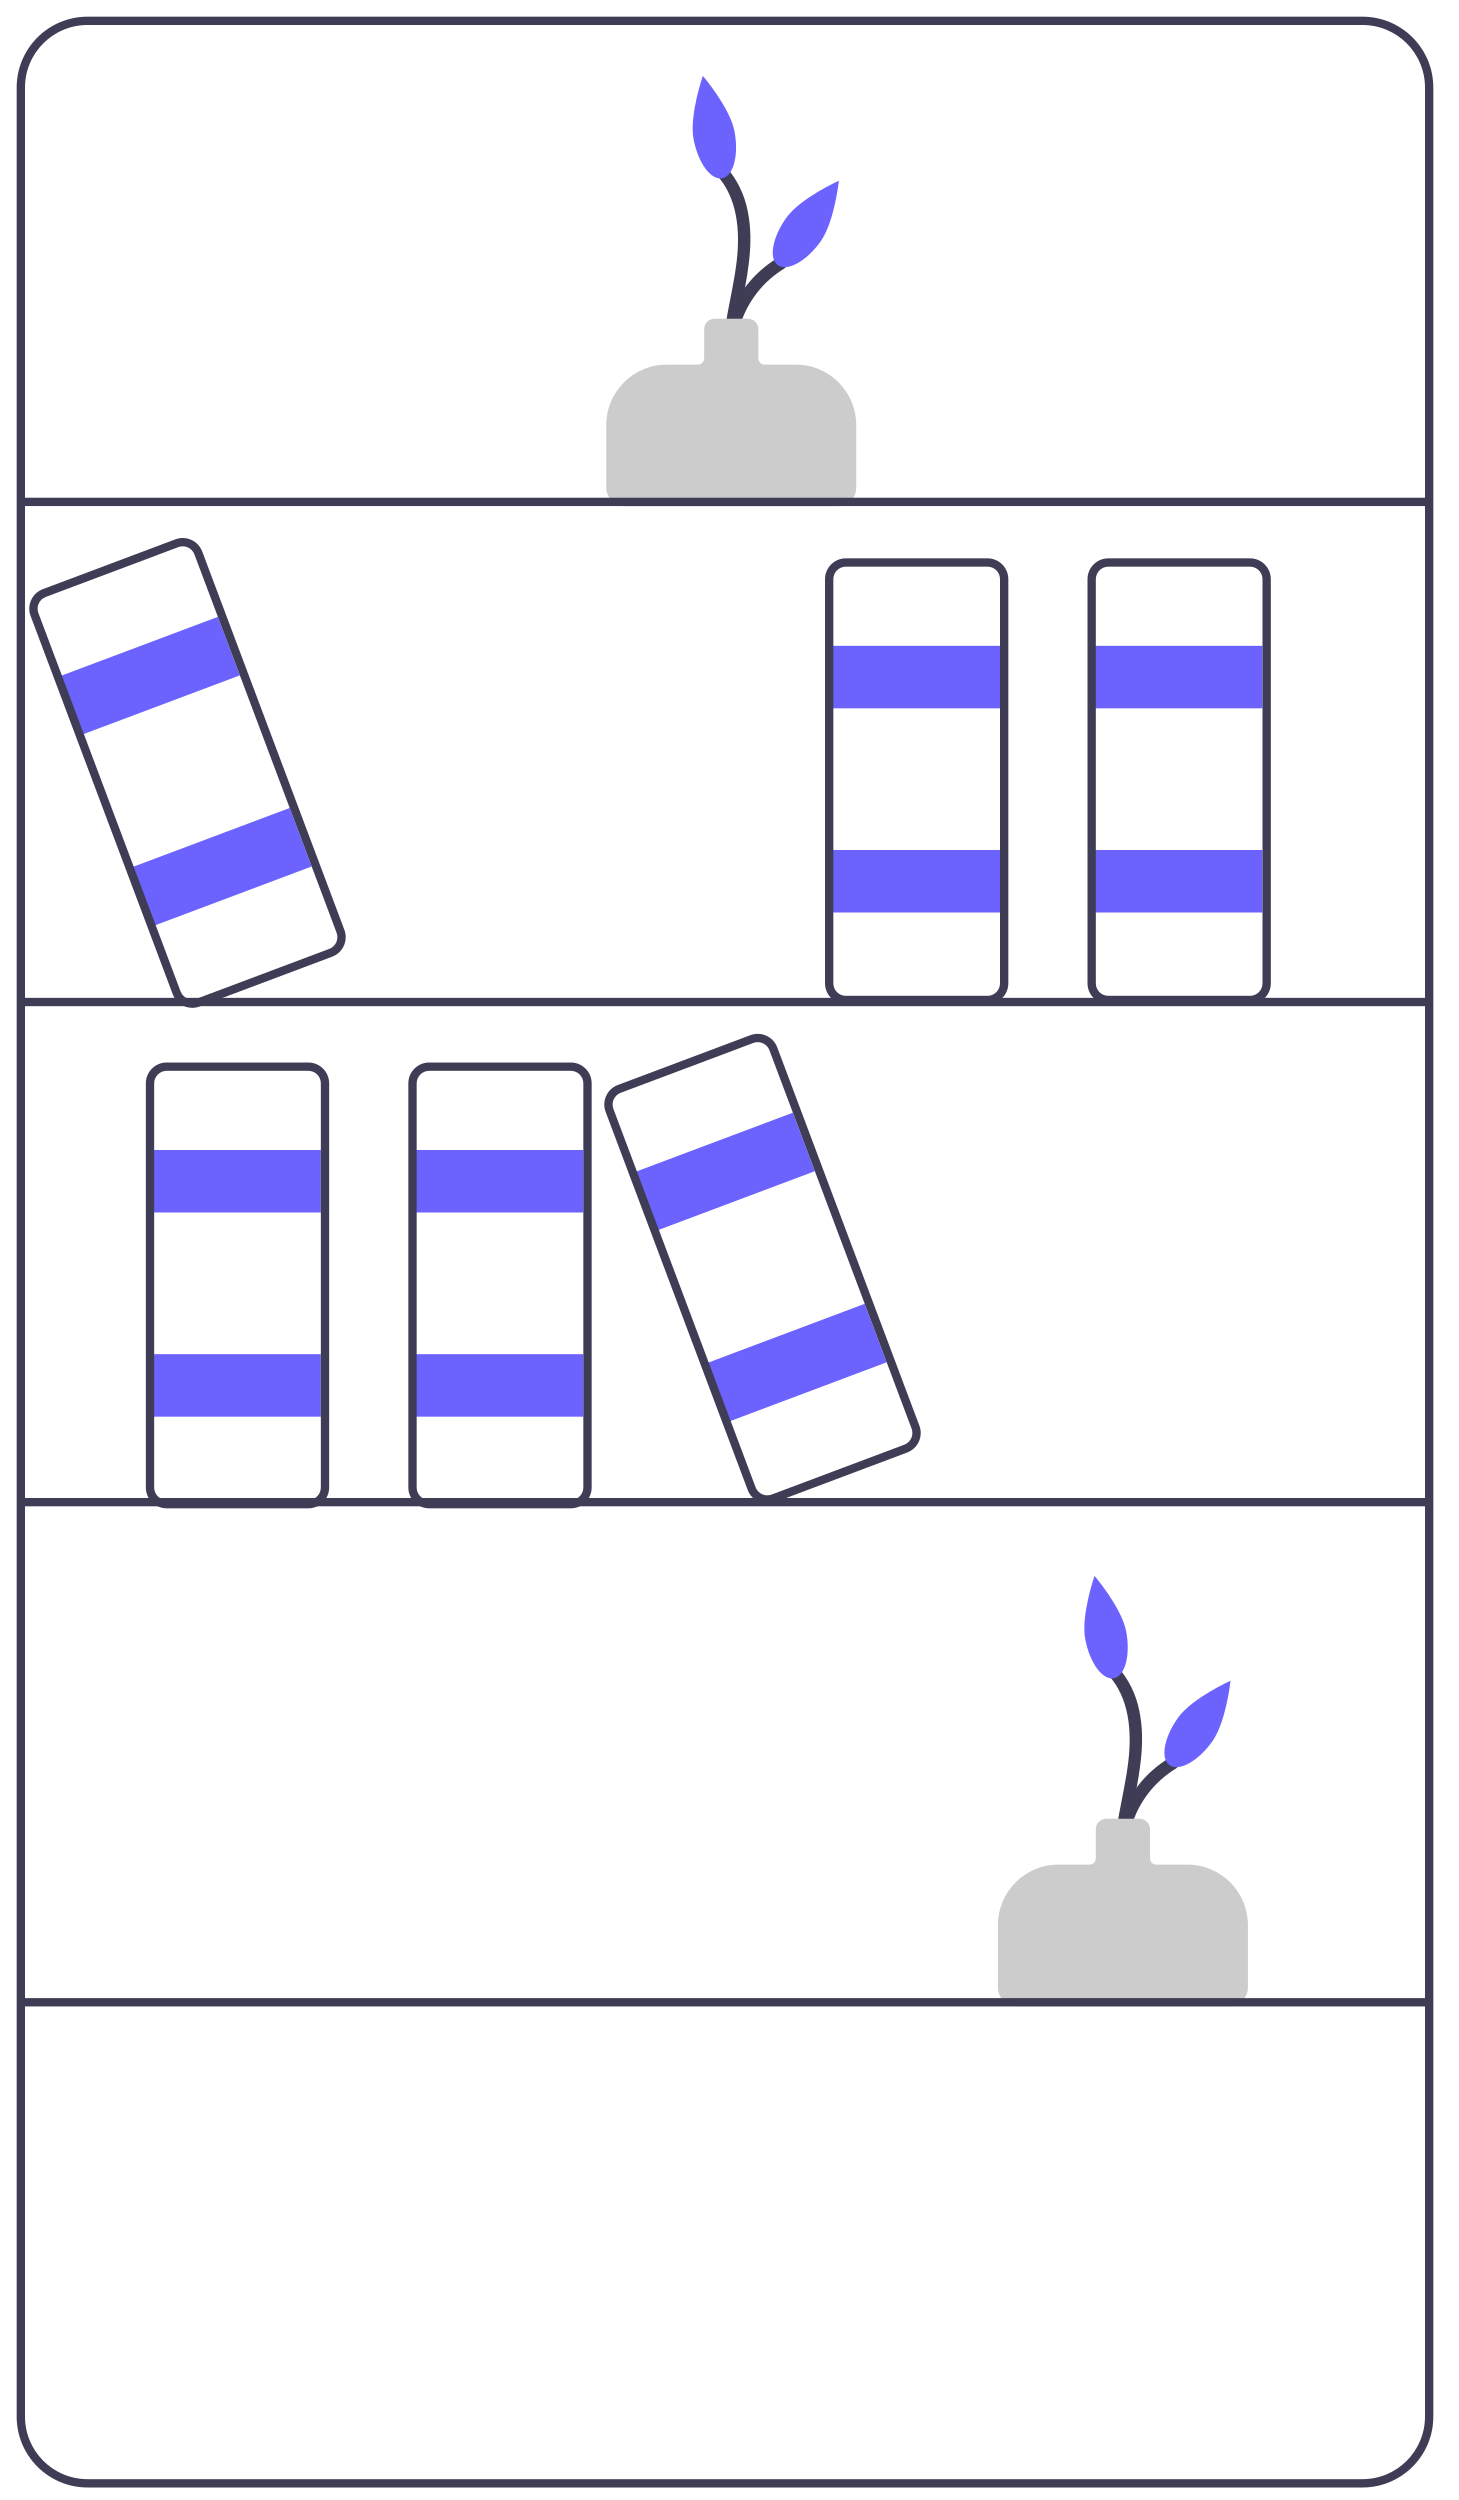
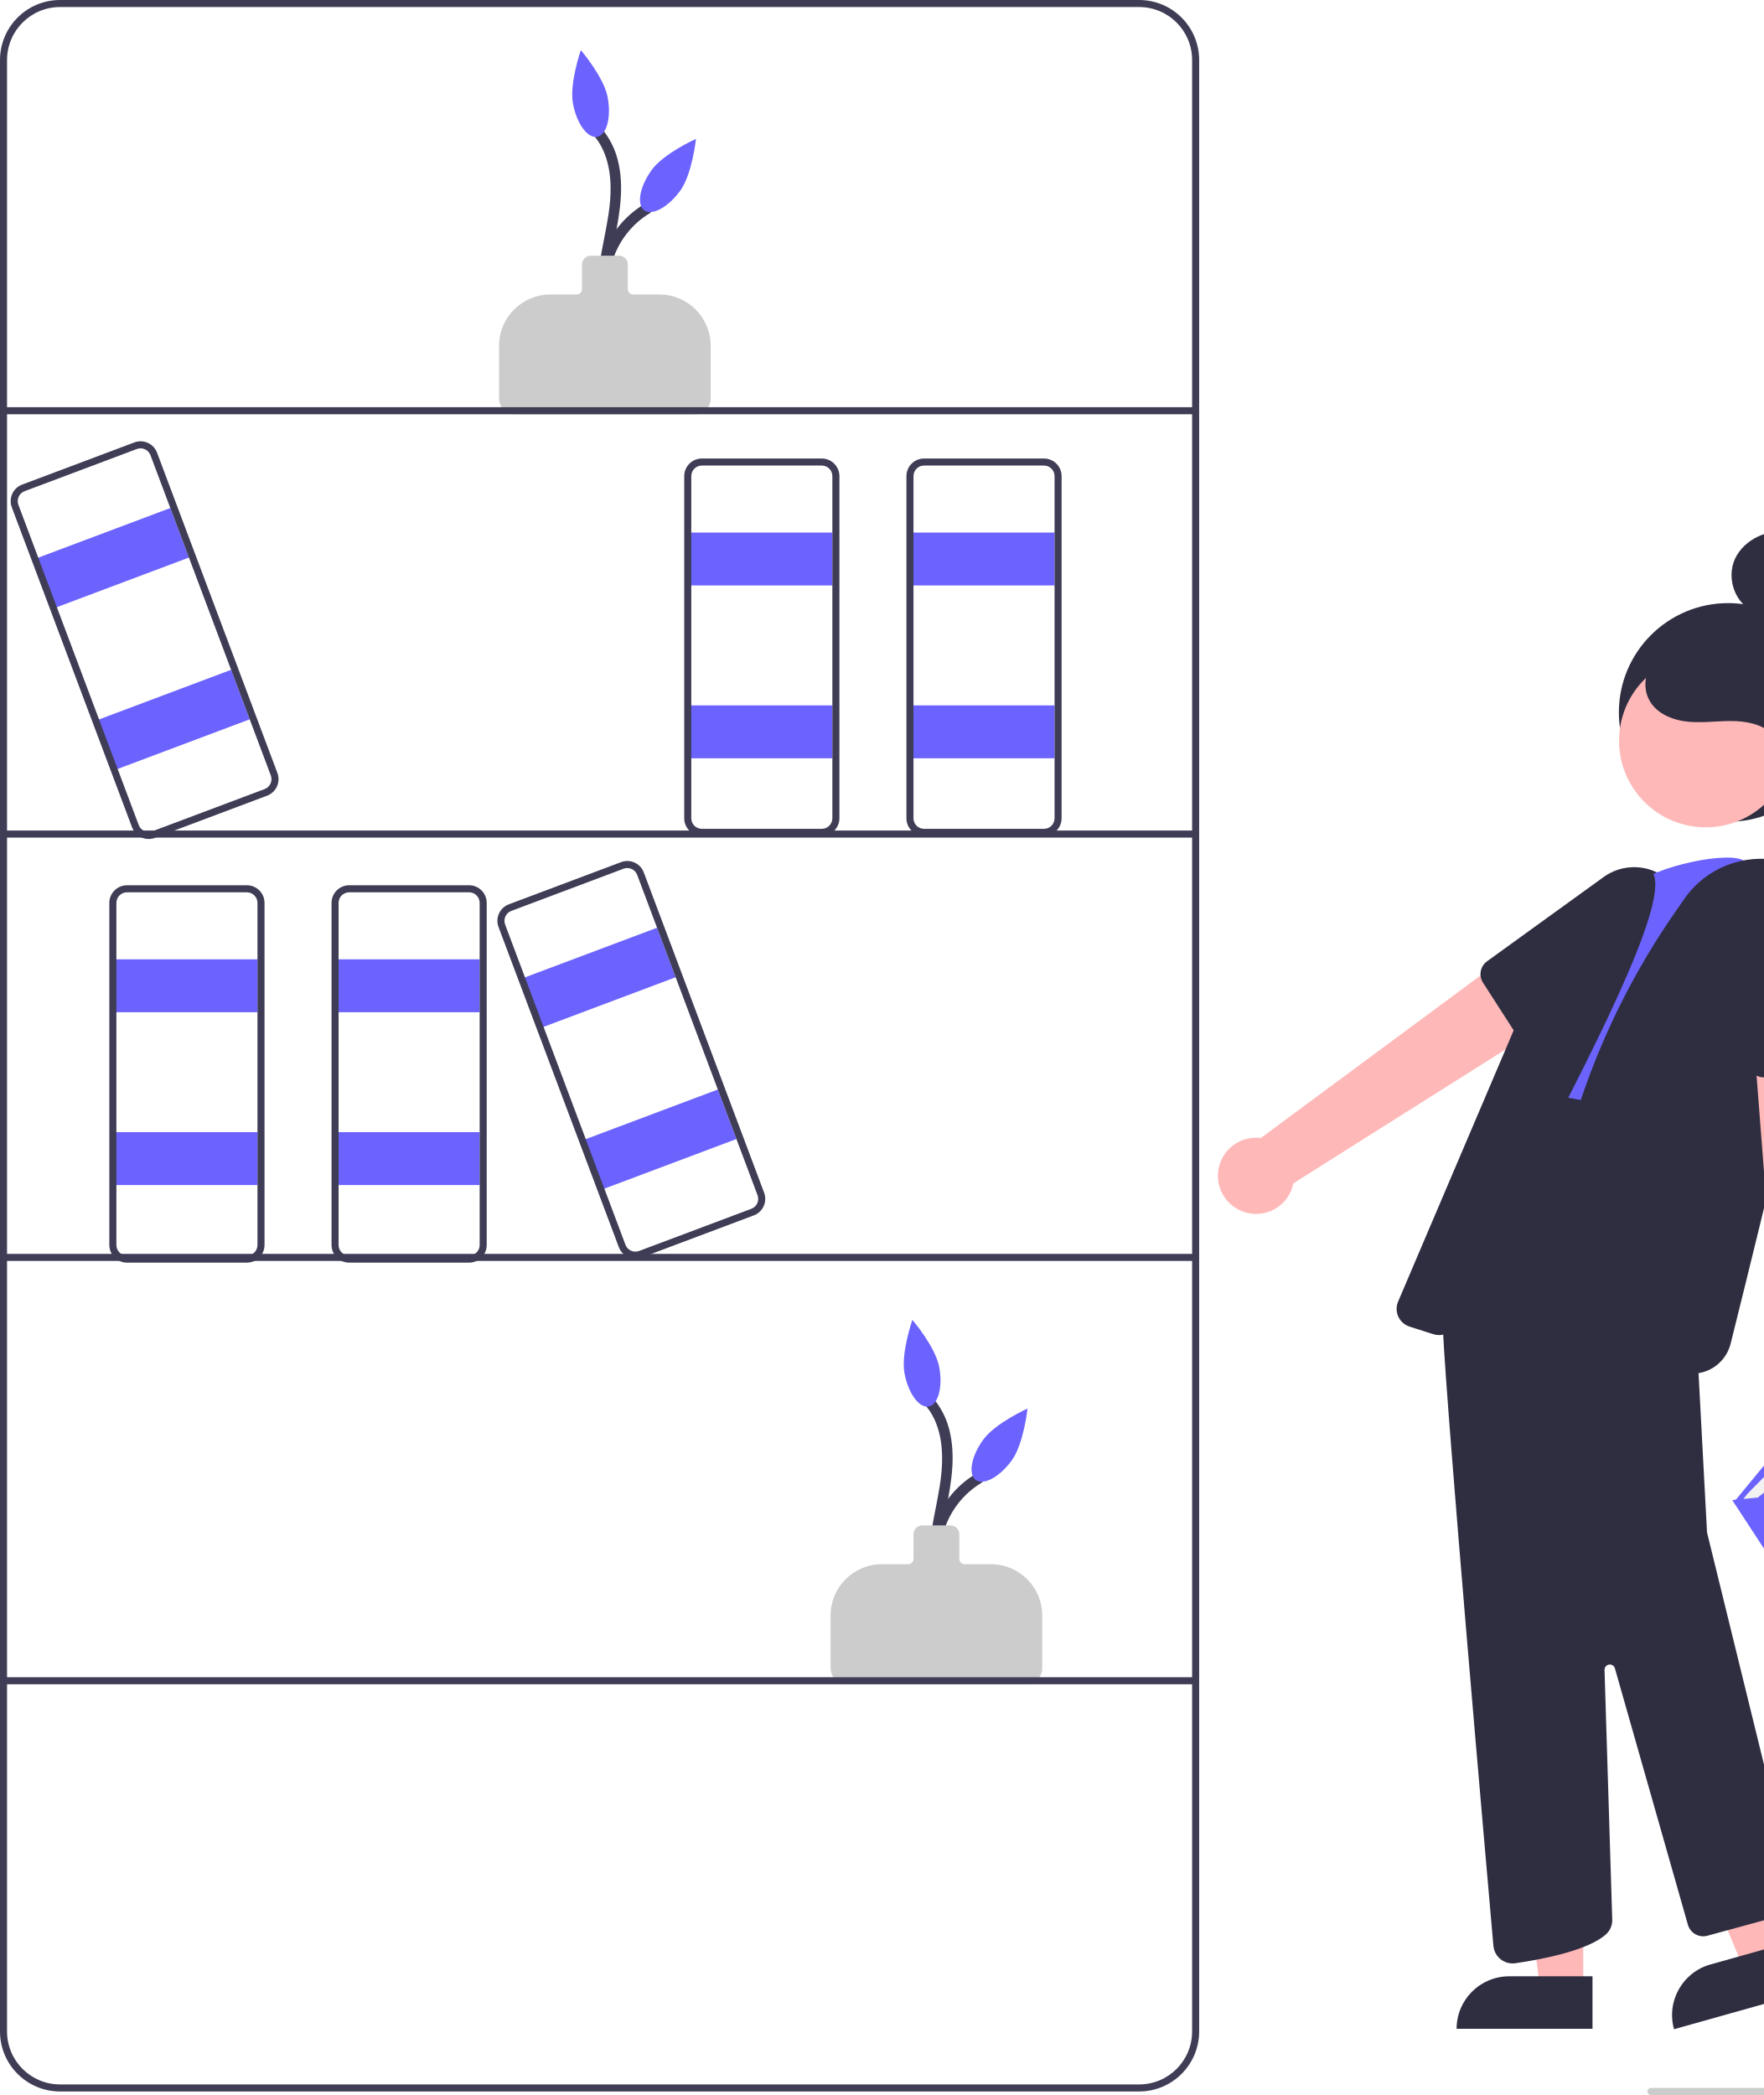
- <svg xmlns="http://www.w3.org/2000/svg" width="350" height="600" viewBox="0 0 350 600">
+ <svg xmlns="http://www.w3.org/2000/svg" width="500" height="594">
  <g>
-     <rect fill="none" id="canvas_background" height="602" width="352" y="-1" x="-1" />
+     <rect fill="none" id="canvas_background" height="596" width="502" y="-1" x="-1" />
  </g>
  <g>
-     <path id="svg_1" fill="#3f3d56" d="m272.426,454.574a24.3,24.3 0 0 1 9.743,-30.085c1.647,-1.002 0.141,-3.597 -1.514,-2.59a27.008,27.008 0 0 0 -10.819,34.19c0.757,1.77 3.342,0.243 2.59,-1.514l-0,0z" />
-     <path id="svg_2" fill="#3f3d56" d="m273.284,458.609c-4.046,-7.168 -3.094,-15.747 -1.639,-23.499c1.519,-8.092 3.511,-16.309 1.788,-24.539a22.527,22.527 0 0 0 -5.353,-10.734c-1.311,-1.423 -3.428,0.702 -2.121,2.121c5.089,5.527 5.679,13.545 4.853,20.665c-0.974,8.399 -3.733,16.583 -3.39,25.117a27.202,27.202 0 0 0 3.272,12.382a1.501,1.501 0 0 0 2.59,-1.514l-0,-0z" />
-     <path id="svg_3" fill="#ccc" d="m295,481.5l-51,0a4.505,4.505 0 0 1 -4.5,-4.5l0,-14.98a14.536,14.536 0 0 1 14.52,-14.52l7.48,0a1.502,1.502 0 0 0 1.5,-1.5l0,-7a2.503,2.503 0 0 1 2.5,-2.5l8,0a2.503,2.503 0 0 1 2.5,2.5l0,7a1.502,1.502 0 0 0 1.5,1.5l7.48,0a14.536,14.536 0 0 1 14.52,14.52l0,14.98a4.505,4.505 0 0 1 -4.5,4.5z" />
-     <path id="svg_4" fill="#6c63ff" d="m270.284,391.54c1.074,5.699 -0.256,10.733 -2.969,11.244s-5.784,-3.694 -6.858,-9.393s2.229,-15.175 2.229,-15.175s6.525,7.625 7.598,13.323z" />
-     <path id="svg_5" fill="#6c63ff" d="m290.877,418.052c-3.4,4.697 -7.97,7.193 -10.207,5.573s-1.294,-6.74 2.107,-11.437s12.553,-8.814 12.553,-8.814s-1.052,9.98 -4.452,14.677z" />
-     <path id="svg_6" fill="#3f3d56" d="m178.426,94.574a24.3,24.3 0 0 1 9.743,-30.085c1.647,-1.002 0.141,-3.597 -1.514,-2.59a27.008,27.008 0 0 0 -10.819,34.19c0.757,1.77 3.342,0.243 2.59,-1.514l-0,0z" />
-     <path id="svg_7" fill="#3f3d56" d="m179.284,98.609c-4.046,-7.168 -3.094,-15.747 -1.639,-23.499c1.519,-8.092 3.511,-16.309 1.788,-24.539a22.527,22.527 0 0 0 -5.353,-10.734c-1.311,-1.423 -3.428,0.702 -2.121,2.121c5.089,5.527 5.679,13.545 4.853,20.665c-0.974,8.399 -3.733,16.583 -3.39,25.117a27.202,27.202 0 0 0 3.272,12.382a1.501,1.501 0 0 0 2.59,-1.514l-0,-0z" />
-     <path id="svg_8" fill="#ccc" d="m201,121.5l-51,0a4.505,4.505 0 0 1 -4.5,-4.5l0,-14.98a14.536,14.536 0 0 1 14.52,-14.52l7.48,0a1.502,1.502 0 0 0 1.5,-1.5l0,-7a2.503,2.503 0 0 1 2.5,-2.5l8,0a2.503,2.503 0 0 1 2.5,2.5l0,7a1.502,1.502 0 0 0 1.5,1.5l7.48,0a14.536,14.536 0 0 1 14.52,14.52l0,14.98a4.505,4.505 0 0 1 -4.5,4.5z" />
-     <path id="svg_9" fill="#6c63ff" d="m176.284,31.54c1.074,5.699 -0.256,10.733 -2.969,11.244s-5.784,-3.694 -6.858,-9.393s2.229,-15.175 2.229,-15.175s6.525,7.625 7.598,13.323z" />
-     <path id="svg_10" fill="#6c63ff" d="m196.877,58.052c-3.4,4.697 -7.97,7.193 -10.207,5.573s-1.294,-6.74 2.107,-11.437s12.553,-8.814 12.553,-8.814s-1.052,9.98 -4.452,14.677z" />
-     <rect id="svg_11" fill="#6c63ff" height="15" width="41" y="276" x="36" />
-     <rect id="svg_12" fill="#6c63ff" height="15" width="41" y="325" x="36" />
-     <path id="svg_13" fill="#3f3d56" d="m327,597l-306,0a17.019,17.019 0 0 1 -17,-17l0,-559a17.019,17.019 0 0 1 17,-17l306,0a17.019,17.019 0 0 1 17,17l0,559a17.019,17.019 0 0 1 -17,17zm-306,-591a15.017,15.017 0 0 0 -15,15l0,559a15.017,15.017 0 0 0 15,15l306,0a15.017,15.017 0 0 0 15,-15l0,-559a15.017,15.017 0 0 0 -15,-15l-306,0z" />
-     <rect id="svg_14" fill="#3f3d56" height="2" width="338" y="119.453" x="5" />
-     <rect id="svg_15" fill="#3f3d56" height="2" width="338" y="239.484" x="5" />
-     <rect id="svg_16" fill="#3f3d56" height="2" width="338" y="359.516" x="5" />
-     <rect id="svg_17" fill="#3f3d56" height="2" width="338" y="479.547" x="5" />
-     <path id="svg_18" fill="#3f3d56" d="m74,362l-34,0a5.006,5.006 0 0 1 -5,-5l0,-97a5.006,5.006 0 0 1 5,-5l34,0a5.006,5.006 0 0 1 5,5l0,97a5.006,5.006 0 0 1 -5,5zm-34,-105a3.003,3.003 0 0 0 -3,3l0,97a3.003,3.003 0 0 0 3,3l34,0a3.003,3.003 0 0 0 3,-3l0,-97a3.003,3.003 0 0 0 -3,-3l-34,0z" />
-     <rect id="svg_19" fill="#6c63ff" height="15" width="41" y="276" x="99" />
-     <rect id="svg_20" fill="#6c63ff" height="15" width="41" y="325" x="99" />
-     <path id="svg_21" fill="#3f3d56" d="m137,362l-34,0a5.006,5.006 0 0 1 -5,-5l0,-97a5.006,5.006 0 0 1 5,-5l34,0a5.006,5.006 0 0 1 5,5l0,97a5.006,5.006 0 0 1 -5,5zm-34,-105a3.003,3.003 0 0 0 -3,3l0,97a3.003,3.003 0 0 0 3,3l34,0a3.003,3.003 0 0 0 3,-3l0,-97a3.003,3.003 0 0 0 -3,-3l-34,0z" />
-     <rect id="svg_22" fill="#6c63ff" height="15" width="41" y="155" x="199" />
-     <rect id="svg_23" fill="#6c63ff" height="15" width="41" y="204" x="199" />
-     <path id="svg_24" fill="#3f3d56" d="m237,241l-34,0a5.006,5.006 0 0 1 -5,-5l0,-97a5.006,5.006 0 0 1 5,-5l34,0a5.006,5.006 0 0 1 5,5l0,97a5.006,5.006 0 0 1 -5,5zm-34,-105a3.003,3.003 0 0 0 -3,3l0,97a3.003,3.003 0 0 0 3,3l34,0a3.003,3.003 0 0 0 3,-3l0,-97a3.003,3.003 0 0 0 -3,-3l-34,0z" />
-     <rect id="svg_25" fill="#6c63ff" height="15" width="41" y="155" x="262" />
-     <rect id="svg_26" fill="#6c63ff" height="15" width="41" y="204" x="262" />
-     <path id="svg_27" fill="#3f3d56" d="m300,241l-34,0a5.006,5.006 0 0 1 -5,-5l0,-97a5.006,5.006 0 0 1 5,-5l34,0a5.006,5.006 0 0 1 5,5l0,97a5.006,5.006 0 0 1 -5,5zm-34,-105a3.003,3.003 0 0 0 -3,3l0,97a3.003,3.003 0 0 0 3,3l34,0a3.003,3.003 0 0 0 3,-3l0,-97a3.003,3.003 0 0 0 -3,-3l-34,0z" />
-     <rect id="svg_28" fill="#6c63ff" transform="rotate(-20.59468 -352.897,19.51816) " height="15" width="41" y="442.292" x="27.508" />
-     <rect id="svg_29" fill="#6c63ff" transform="rotate(-20.59468 -367.9299,28.51236) " height="15" width="41" y="497.154" x="29.711" />
-     <path id="svg_30" fill="#3f3d56" d="m184.144,360.883a5.009,5.009 0 0 1 -4.678,-3.244l-34.12,-90.801a5.006,5.006 0 0 1 2.922,-6.439l31.827,-11.959a4.999,4.999 0 0 1 6.439,2.922l34.12,90.801a5.006,5.006 0 0 1 -2.922,6.439l-0,0l-31.827,11.959a4.996,4.996 0 0 1 -1.761,0.322zm-2.289,-110.765a3.006,3.006 0 0 0 -1.057,0.193l-31.827,11.959a3.004,3.004 0 0 0 -1.753,3.864l34.12,90.801a3,3 0 0 0 3.864,1.753l31.827,-11.959a3.004,3.004 0 0 0 1.753,-3.864l-34.12,-90.801a3.006,3.006 0 0 0 -2.807,-1.946z" />
-     <rect id="svg_31" fill="#6c63ff" transform="rotate(-20.59468 -319.8574,-36.62902) " height="15" width="41" y="267.145" x="-77.452" />
-     <rect id="svg_32" fill="#6c63ff" transform="rotate(-20.59468 -334.8904,-27.63483) " height="15" width="41" y="322.007" x="-75.249" />
-     <path id="svg_33" fill="#3f3d56" d="m46.144,241.883a5.009,5.009 0 0 1 -4.678,-3.244l-34.12,-90.801a5.006,5.006 0 0 1 2.922,-6.439l31.827,-11.959a4.999,4.999 0 0 1 6.439,2.922l34.12,90.801a5.006,5.006 0 0 1 -2.922,6.439l-0,0l-31.827,11.959a4.996,4.996 0 0 1 -1.761,0.322zm-2.289,-110.765a3.006,3.006 0 0 0 -1.057,0.193l-31.827,11.959a3.004,3.004 0 0 0 -1.753,3.864l34.12,90.801a3,3 0 0 0 3.864,1.753l31.827,-11.959a3.004,3.004 0 0 0 1.753,-3.864l-34.12,-90.801a3.006,3.006 0 0 0 -2.807,-1.946z" />
+     <path id="svg_1" fill="#3f3d56" d="m268.426,450.574a24.3,24.3 0 0 1 9.743,-30.085c1.647,-1.002 0.141,-3.597 -1.514,-2.59a27.008,27.008 0 0 0 -10.819,34.19c0.757,1.77 3.342,0.243 2.59,-1.514l-0,0z" />
+     <path id="svg_2" fill="#3f3d56" d="m269.284,454.609c-4.046,-7.168 -3.094,-15.747 -1.639,-23.499c1.519,-8.092 3.511,-16.309 1.788,-24.539a22.527,22.527 0 0 0 -5.353,-10.734c-1.311,-1.423 -3.428,0.702 -2.121,2.121c5.089,5.527 5.679,13.545 4.853,20.665c-0.974,8.399 -3.733,16.583 -3.39,25.117a27.202,27.202 0 0 0 3.272,12.382a1.501,1.501 0 0 0 2.59,-1.514l-0,-0z" />
+     <path id="svg_3" fill="#ccc" d="m291,477.5l-51,0a4.505,4.505 0 0 1 -4.5,-4.5l0,-14.98a14.536,14.536 0 0 1 14.52,-14.52l7.48,0a1.502,1.502 0 0 0 1.5,-1.5l0,-7a2.503,2.503 0 0 1 2.5,-2.5l8,0a2.503,2.503 0 0 1 2.5,2.5l0,7a1.502,1.502 0 0 0 1.5,1.5l7.48,0a14.536,14.536 0 0 1 14.52,14.52l0,14.98a4.505,4.505 0 0 1 -4.5,4.5z" />
+     <path id="svg_4" fill="#6c63ff" d="m266.284,387.54c1.074,5.699 -0.256,10.733 -2.969,11.244s-5.784,-3.694 -6.858,-9.393s2.229,-15.175 2.229,-15.175s6.525,7.625 7.598,13.323z" />
+     <path id="svg_5" fill="#6c63ff" d="m286.877,414.052c-3.4,4.697 -7.97,7.193 -10.207,5.573s-1.294,-6.74 2.107,-11.437s12.553,-8.814 12.553,-8.814s-1.052,9.98 -4.452,14.677z" />
+     <path id="svg_6" fill="#3f3d56" d="m174.426,90.574a24.3,24.3 0 0 1 9.743,-30.085c1.647,-1.002 0.141,-3.597 -1.514,-2.59a27.008,27.008 0 0 0 -10.819,34.19c0.757,1.77 3.342,0.243 2.59,-1.514l-0,0z" />
+     <path id="svg_7" fill="#3f3d56" d="m175.284,94.609c-4.046,-7.168 -3.094,-15.747 -1.639,-23.499c1.519,-8.092 3.511,-16.309 1.788,-24.539a22.527,22.527 0 0 0 -5.353,-10.734c-1.311,-1.423 -3.428,0.702 -2.121,2.121c5.089,5.527 5.679,13.545 4.853,20.665c-0.974,8.399 -3.733,16.583 -3.39,25.117a27.202,27.202 0 0 0 3.272,12.382a1.501,1.501 0 0 0 2.59,-1.514l-0,-0z" />
+     <path id="svg_8" fill="#ccc" d="m197,117.5l-51,0a4.505,4.505 0 0 1 -4.5,-4.5l0,-14.98a14.536,14.536 0 0 1 14.52,-14.52l7.48,0a1.502,1.502 0 0 0 1.5,-1.5l0,-7a2.503,2.503 0 0 1 2.5,-2.5l8,0a2.503,2.503 0 0 1 2.5,2.5l0,7a1.502,1.502 0 0 0 1.5,1.5l7.48,0a14.536,14.536 0 0 1 14.52,14.52l0,14.98a4.505,4.505 0 0 1 -4.5,4.5z" />
+     <path id="svg_9" fill="#6c63ff" d="m172.284,27.54c1.074,5.699 -0.256,10.733 -2.969,11.244s-5.784,-3.694 -6.858,-9.393s2.229,-15.175 2.229,-15.175s6.525,7.625 7.598,13.323z" />
+     <path id="svg_10" fill="#6c63ff" d="m192.877,54.052c-3.4,4.697 -7.97,7.193 -10.207,5.573s-1.294,-6.74 2.107,-11.437s12.553,-8.814 12.553,-8.814s-1.052,9.98 -4.452,14.677z" />
+     <rect id="svg_11" fill="#6c63ff" height="15" width="41" y="272" x="32" />
+     <rect id="svg_12" fill="#6c63ff" height="15" width="41" y="321" x="32" />
+     <path id="svg_13" fill="#3f3d56" d="m323,593l-306,0a17.019,17.019 0 0 1 -17,-17l0,-559a17.019,17.019 0 0 1 17,-17l306,0a17.019,17.019 0 0 1 17,17l0,559a17.019,17.019 0 0 1 -17,17zm-306,-591a15.017,15.017 0 0 0 -15,15l0,559a15.017,15.017 0 0 0 15,15l306,0a15.017,15.017 0 0 0 15,-15l0,-559a15.017,15.017 0 0 0 -15,-15l-306,0z" />
+     <rect id="svg_14" fill="#3f3d56" height="2" width="338" y="115.453" x="1" />
+     <rect id="svg_15" fill="#3f3d56" height="2" width="338" y="235.484" x="1" />
+     <rect id="svg_16" fill="#3f3d56" height="2" width="338" y="355.516" x="1" />
+     <rect id="svg_17" fill="#3f3d56" height="2" width="338" y="475.547" x="1" />
+     <path id="svg_18" fill="#3f3d56" d="m70,358l-34,0a5.006,5.006 0 0 1 -5,-5l0,-97a5.006,5.006 0 0 1 5,-5l34,0a5.006,5.006 0 0 1 5,5l0,97a5.006,5.006 0 0 1 -5,5zm-34,-105a3.003,3.003 0 0 0 -3,3l0,97a3.003,3.003 0 0 0 3,3l34,0a3.003,3.003 0 0 0 3,-3l0,-97a3.003,3.003 0 0 0 -3,-3l-34,0z" />
+     <rect id="svg_19" fill="#6c63ff" height="15" width="41" y="272" x="95" />
+     <rect id="svg_20" fill="#6c63ff" height="15" width="41" y="321" x="95" />
+     <path id="svg_21" fill="#3f3d56" d="m133,358l-34,0a5.006,5.006 0 0 1 -5,-5l0,-97a5.006,5.006 0 0 1 5,-5l34,0a5.006,5.006 0 0 1 5,5l0,97a5.006,5.006 0 0 1 -5,5zm-34,-105a3.003,3.003 0 0 0 -3,3l0,97a3.003,3.003 0 0 0 3,3l34,0a3.003,3.003 0 0 0 3,-3l0,-97a3.003,3.003 0 0 0 -3,-3l-34,0z" />
+     <rect id="svg_22" fill="#6c63ff" height="15" width="41" y="151" x="195" />
+     <rect id="svg_23" fill="#6c63ff" height="15" width="41" y="200" x="195" />
+     <path id="svg_24" fill="#3f3d56" d="m233,237l-34,0a5.006,5.006 0 0 1 -5,-5l0,-97a5.006,5.006 0 0 1 5,-5l34,0a5.006,5.006 0 0 1 5,5l0,97a5.006,5.006 0 0 1 -5,5zm-34,-105a3.003,3.003 0 0 0 -3,3l0,97a3.003,3.003 0 0 0 3,3l34,0a3.003,3.003 0 0 0 3,-3l0,-97a3.003,3.003 0 0 0 -3,-3l-34,0z" />
+     <rect id="svg_25" fill="#6c63ff" height="15" width="41" y="151" x="258" />
+     <rect id="svg_26" fill="#6c63ff" height="15" width="41" y="200" x="258" />
+     <path id="svg_27" fill="#3f3d56" d="m296,237l-34,0a5.006,5.006 0 0 1 -5,-5l0,-97a5.006,5.006 0 0 1 5,-5l34,0a5.006,5.006 0 0 1 5,5l0,97a5.006,5.006 0 0 1 -5,5zm-34,-105a3.003,3.003 0 0 0 -3,3l0,97a3.003,3.003 0 0 0 3,3l34,0a3.003,3.003 0 0 0 3,-3l0,-97a3.003,3.003 0 0 0 -3,-3l-34,0z" />
+     <rect id="svg_28" fill="#6c63ff" transform="rotate(-20.59468 -356.897,15.51816) " height="15" width="41" y="438.292" x="23.508" />
+     <rect id="svg_29" fill="#6c63ff" transform="rotate(-20.59468 -371.9299,24.51236) " height="15" width="41" y="493.154" x="25.711" />
+     <path id="svg_30" fill="#3f3d56" d="m180.144,356.883a5.009,5.009 0 0 1 -4.678,-3.244l-34.12,-90.801a5.006,5.006 0 0 1 2.922,-6.439l31.827,-11.959a4.999,4.999 0 0 1 6.439,2.922l34.12,90.801a5.006,5.006 0 0 1 -2.922,6.439l-0,0l-31.827,11.959a4.996,4.996 0 0 1 -1.761,0.322zm-2.289,-110.765a3.006,3.006 0 0 0 -1.057,0.193l-31.827,11.959a3.004,3.004 0 0 0 -1.753,3.864l34.12,90.801a3,3 0 0 0 3.864,1.753l31.827,-11.959a3.004,3.004 0 0 0 1.753,-3.864l-34.12,-90.801a3.006,3.006 0 0 0 -2.807,-1.946z" />
+     <rect id="svg_31" fill="#6c63ff" transform="rotate(-20.59468 -323.8574,-40.62902) " height="15" width="41" y="263.145" x="-81.452" />
+     <rect id="svg_32" fill="#6c63ff" transform="rotate(-20.59468 -338.8904,-31.63483) " height="15" width="41" y="318.007" x="-79.249" />
+     <path id="svg_33" fill="#3f3d56" d="m42.144,237.883a5.009,5.009 0 0 1 -4.678,-3.244l-34.12,-90.801a5.006,5.006 0 0 1 2.922,-6.439l31.827,-11.959a4.999,4.999 0 0 1 6.439,2.922l34.12,90.801a5.006,5.006 0 0 1 -2.922,6.439l-0,0l-31.827,11.959a4.996,4.996 0 0 1 -1.761,0.322zm-2.289,-110.765a3.006,3.006 0 0 0 -1.057,0.193l-31.827,11.959a3.004,3.004 0 0 0 -1.753,3.864l34.12,90.801a3,3 0 0 0 3.864,1.753l31.827,-11.959a3.004,3.004 0 0 0 1.753,-3.864l-34.12,-90.801a3.006,3.006 0 0 0 -2.807,-1.946z" />
+     <circle id="svg_34" fill="#2f2e41" r="31" cy="202" cx="490" />
+     <path id="svg_35" fill="#ffb8b8" d="m352.28,343.471a10.743,10.743 0 0 0 14.424,-7.956l85.237,-53.778l-15.514,-17.467l-78.943,58.391a10.801,10.801 0 0 0 -5.203,20.811l0,-0z" />
+     <path id="svg_36" fill="#2f2e41" d="m434.146,296.034a4.504,4.504 0 0 1 -3.793,-2.063l-9.871,-15.339a4.501,4.501 0 0 1 1.148,-6.082l33.03,-23.873a14.789,14.789 0 1 1 16.63,24.445l-34.729,22.205a4.466,4.466 0 0 1 -2.415,0.707z" />
+     <polygon id="svg_37" fill="#ffb8b8" points="448.894,563.85 436.635,563.849 430.802,516.561 448.897,516.562 448.894,563.85 " />
+     <path id="svg_38" fill="#2f2e41" d="m427.877,560.346l23.644,0a0,0 0 0 1 0,0l0,14.887a0,0 0 0 1 0,0l-38.531,0a0,0 0 0 1 0,0l0,0a14.887,14.887 0 0 1 14.887,-14.887z" />
+     <polygon id="svg_39" fill="#ffb8b8" points="506.128,554.684 494.324,557.998 475.926,514.047 493.347,509.156 506.128,554.684 " />
+     <path id="svg_40" fill="#2f2e41" transform="rotate(-15.68037 -534.2878,89.53262) " d="m320.675,815.064l23.644,0a0,0 0 0 1 0,0l0,14.887a0,0 0 0 1 0,0l-38.531,0a0,0 0 0 1 0,0l0,0a14.887,14.887 0 0 1 14.887,-14.887z" />
+     <path id="svg_41" fill="#6c63ff" d="m539.16,482.113l-47.596,-56.171l28.881,-35.044a4.5,4.5 0 0 1 6.961,0.021l43.702,53.634l-31.948,37.561z" />
+     <path id="svg_42" fill="#f2f2f2" d="m493.484,426.36l0,0a15.942,15.942 0 0 1 2.586,-3.453l27.567,-27.948a6.134,6.134 0 0 1 4.076,-1.83c3.15,-0.149 8.316,0.17 9.756,3.625l-37.218,30.451l-6.767,-0.846z" />
+     <path id="svg_43" fill="#6c63ff" d="m540.814,493.999a11.431,11.431 0 0 1 -5.958,-1.887l-0.132,-0.136l-43.592,-66.669l7.233,-0.699l38.767,-30.238a4.5,4.5 0 0 1 6.522,1.067l42.376,64.138a4.513,4.513 0 0 1 -1.238,6.211l-41.006,27.65a7.949,7.949 0 0 1 -2.973,0.562z" />
+     <path id="svg_44" fill="#3f3d56" d="m525.397,448.394a2.499,2.499 0 0 1 -2.077,-1.103l-5.008,-7.438a2.504,2.504 0 0 1 0.678,-3.471l25.691,-17.296a2.505,2.505 0 0 1 3.47,0.678l5.008,7.438a2.504,2.504 0 0 1 -0.678,3.471l-25.691,17.296a2.491,2.491 0 0 1 -1.393,0.425z" />
+     <path id="svg_45" fill="#2f2e41" d="m428.862,556.698a5.479,5.479 0 0 1 -5.439,-5.004c-2.182,-24.785 -13.127,-149.7 -14.328,-174.927c-1.334,-28.029 21.993,-72.371 22.229,-72.815l0.161,-0.305l11.53,1.44l0,1.341l10.974,1.291l21.238,2.056l6.08,74.318l2.688,50.402l25.259,102.943a4.476,4.476 0 0 1 -3.186,5.414l-21.983,5.995a4.519,4.519 0 0 1 -5.512,-3.109l-20.698,-72.707a1.5,1.5 0 0 0 -2.942,0.457l2.189,70.896a5.343,5.343 0 0 1 -1.617,3.912c-5.039,4.732 -18.354,7.259 -25.841,8.344a5.579,5.579 0 0 1 -0.803,0.058z" />
+     <path id="svg_46" fill="#6c63ff" d="m494.918,244.392c-3.488,-3.636 -26.473,1.361 -31.576,6.718l-34.936,57.106l57.778,10.749l12.765,-72.559l-4.031,-2.016z" />
+     <path id="svg_47" fill="#2f2e41" d="m479.774,389.479a11.248,11.248 0 0 1 -3.657,-0.609c-3.357,-1.151 -7.471,-2.356 -12.228,-3.579c-20.834,-5.357 -28.189,-22.51 -21.862,-50.98l0.16,-0.723a210.734,210.734 0 0 1 32.957,-75.263l2.45,-3.52a26.398,26.398 0 0 1 27.045,-10.756c9.374,1.934 14.407,4.735 14.96,8.328c1.085,7.05 -19.854,92.27 -28.907,128.582a11.235,11.235 0 0 1 -10.918,8.52l-0,0z" />
+     <path id="svg_48" fill="#2f2e41" d="m408.004,378.539a5.283,5.283 0 0 1 -1.605,-0.25l-6.753,-2.16a5.269,5.269 0 0 1 -3.24,-7.082l35.831,-84.104a78.693,78.693 0 0 1 34.124,-37.827l0,0a1.841,1.841 0 0 1 1.461,-0.137a1.657,1.657 0 0 1 1.005,0.892c4.214,9.271 -18.722,53.144 -37.152,88.396c-9.437,18.051 -17.587,33.641 -18.515,38.086a5.263,5.263 0 0 1 -5.156,4.187l-0,0z" />
+     <path id="svg_49" fill="#ffb8b8" d="m518.859,397.703a10.743,10.743 0 0 0 0.921,-16.447l-0.285,-100.784l-23.04,3.866l7.536,97.902a10.801,10.801 0 0 0 14.868,15.463z" />
+     <path id="svg_50" fill="#2f2e41" d="m500.099,305.477a4.499,4.499 0 0 1 -4.489,-4.203l-2.68,-40.666a14.807,14.807 0 0 1 13.784,-15.73a14.79,14.79 0 0 1 15.761,14.626l0.364,41.22a4.509,4.509 0 0 1 -4.447,4.54l-18.239,0.214l-0.055,-0z" />
+     <circle id="svg_51" fill="#ffb8b8" r="24.561" cy="210.016" cx="483.614" />
+     <path id="svg_52" fill="#2f2e41" d="m504.036,227.202c1.832,-5.83 3.514,-12.703 -0.112,-17.623c-2.612,-3.545 -7.302,-4.917 -11.701,-5.113s-8.81,0.549 -13.199,0.2s-9.028,-2.081 -11.258,-5.878c-2.891,-4.923 -0.442,-11.704 4.206,-15.02s10.788,-3.778 16.445,-3.006a35.477,35.477 0 0 1 19.292,8.63c5.258,4.853 8.685,11.848 8.533,19.002s-4.165,14.278 -10.559,17.49" />
+     <path id="svg_53" fill="#2f2e41" d="m497.912,173.534c-5.88,-1.811 -8.592,-9.585 -5.962,-15.147s9.351,-8.475 15.454,-7.7s11.481,4.69 15.191,9.599s5.947,10.759 7.812,16.622s3.416,11.853 5.963,17.453a54.168,54.168 0 0 0 44.45,30.943c4.129,0.299 8.414,0.085 12.177,-1.641s6.919,-5.205 7.34,-9.324c2.142,14.629 -6.369,30.176 -19.846,36.255s-30.765,2.168 -40.313,-9.12c-9.331,-11.031 -10.776,-26.606 -10.552,-41.052c0.062,-3.962 0.208,-7.998 -0.887,-11.806s-3.685,-7.429 -7.458,-8.638c-3.044,-0.976 -6.341,-0.272 -9.462,0.419s-6.435,1.358 -9.457,0.315s-5.455,-4.479 -4.237,-7.435" />
+     <path id="svg_54" fill="#ccc" d="m732.083,594l-264,0a1,1 0 1 1 0,-2l264,0a1,1 0 0 1 0,2z" />
  </g>
</svg>
